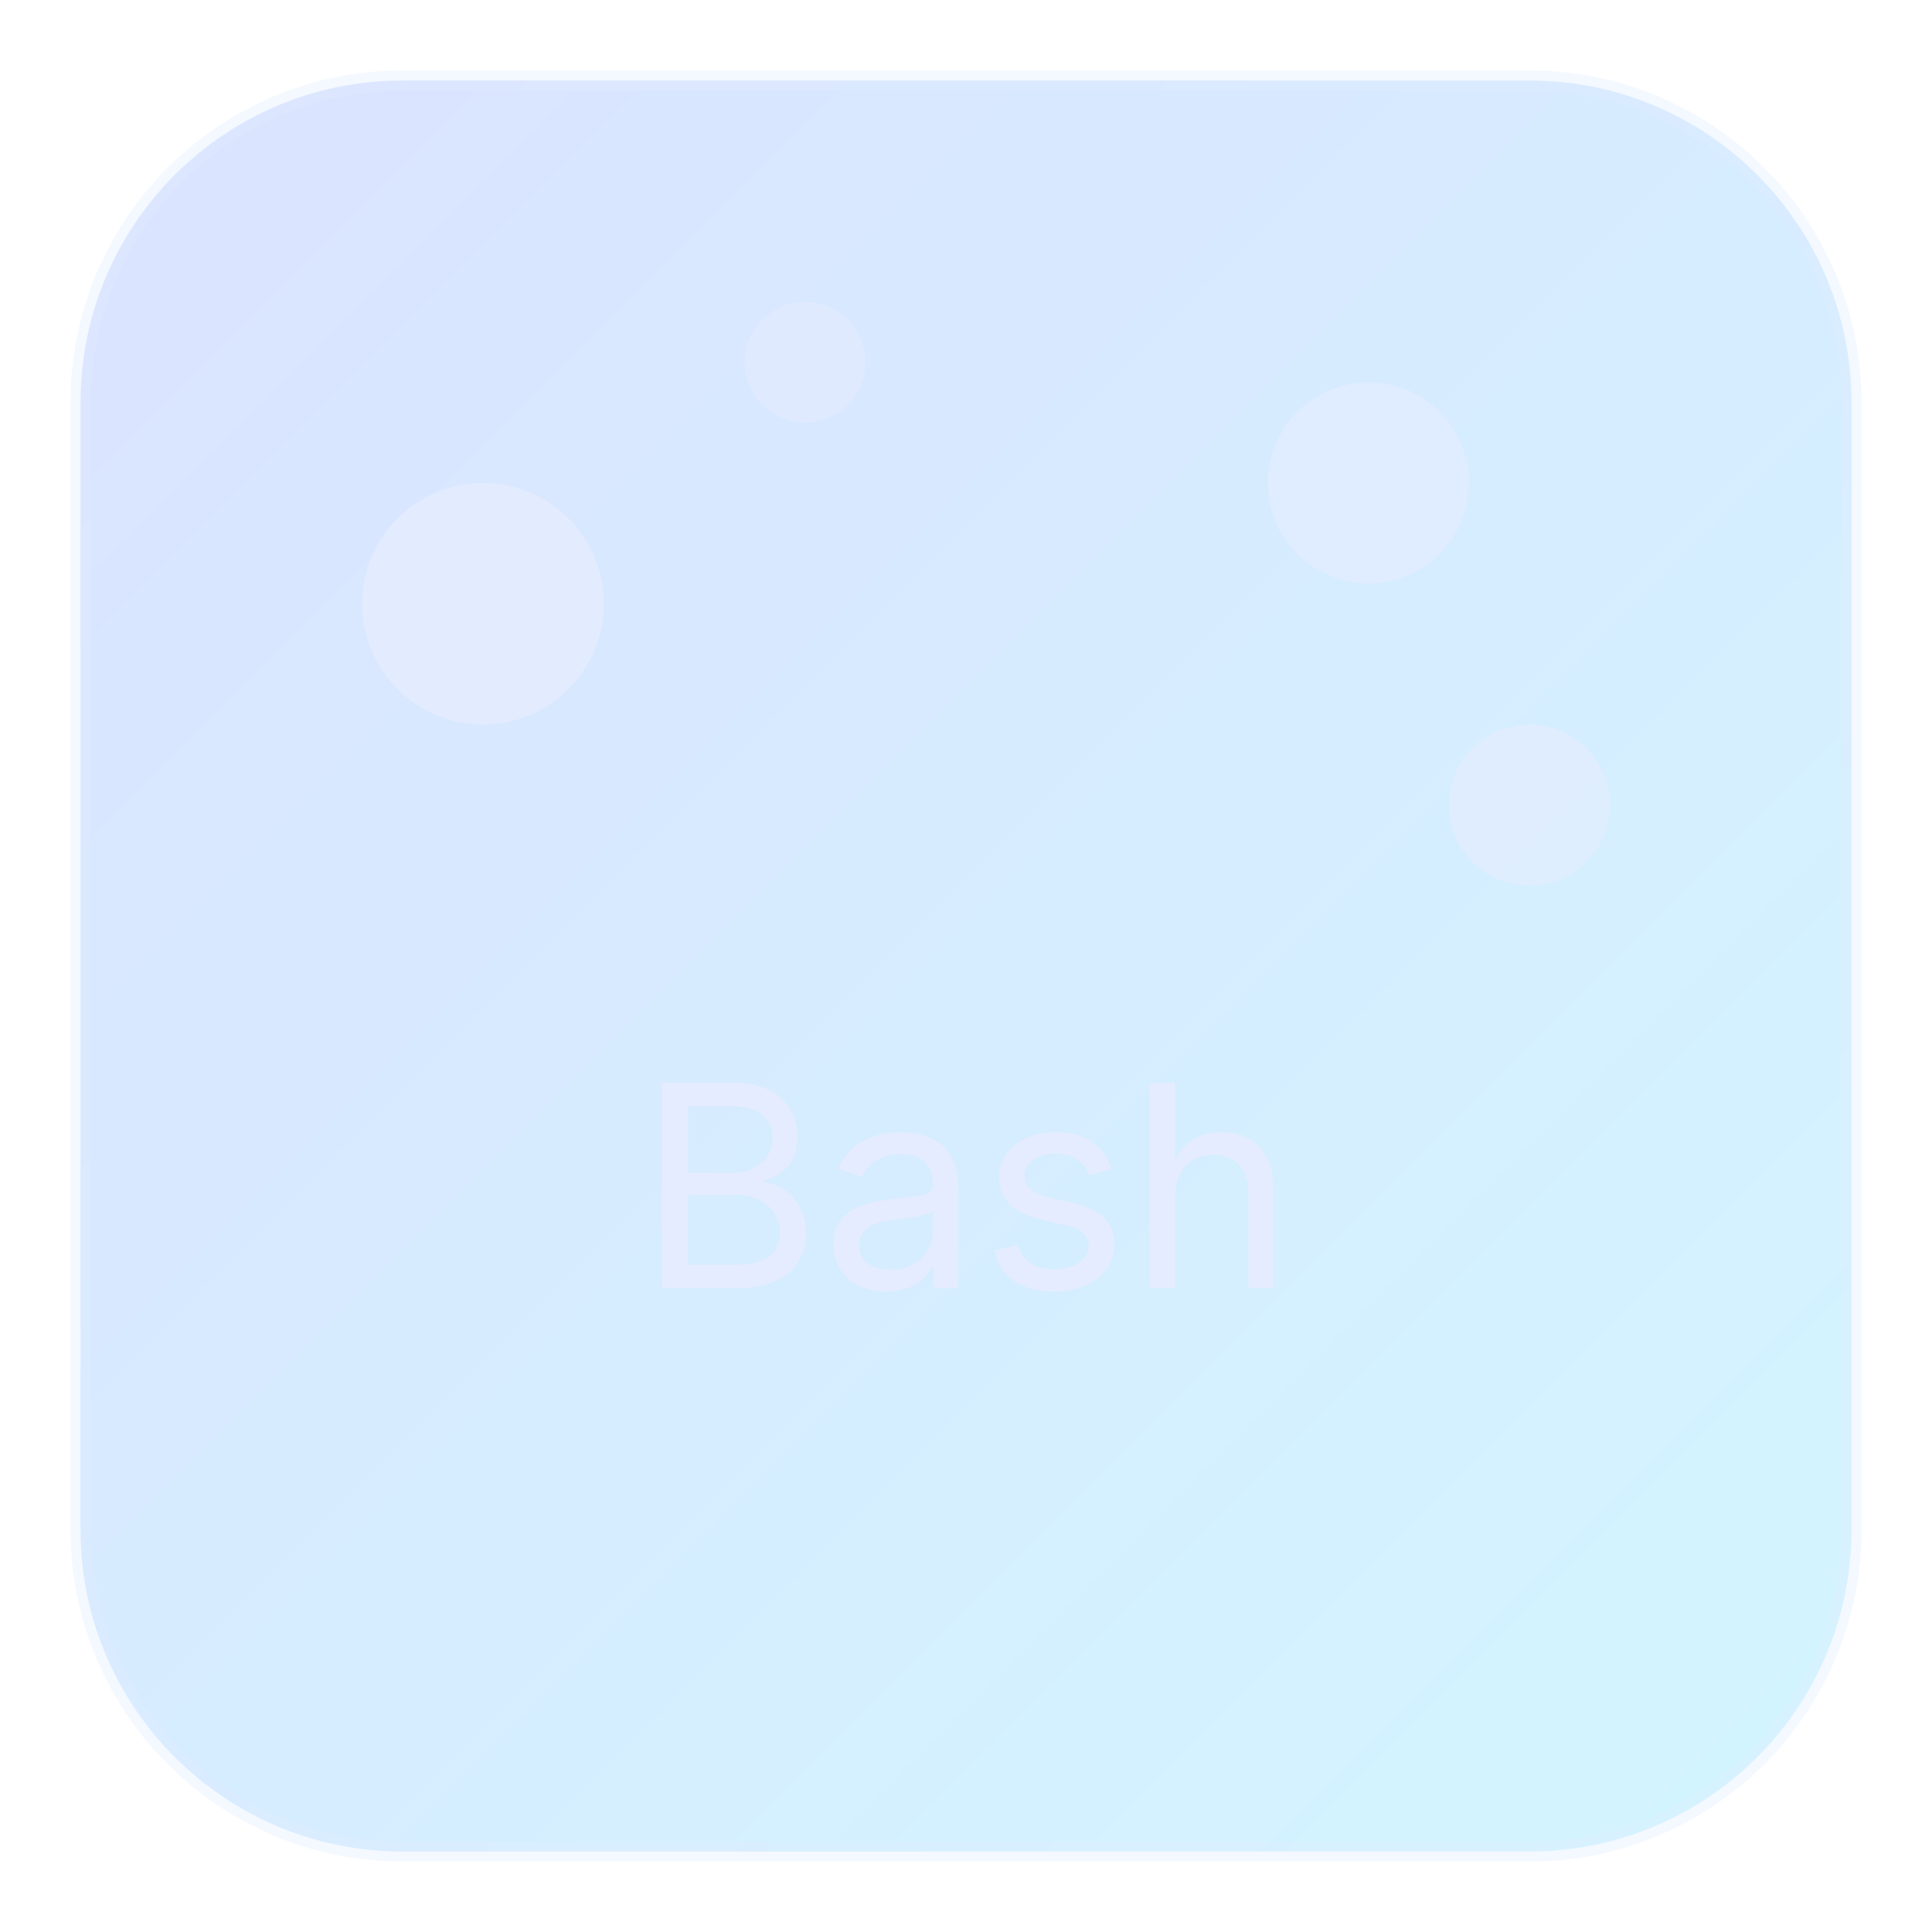
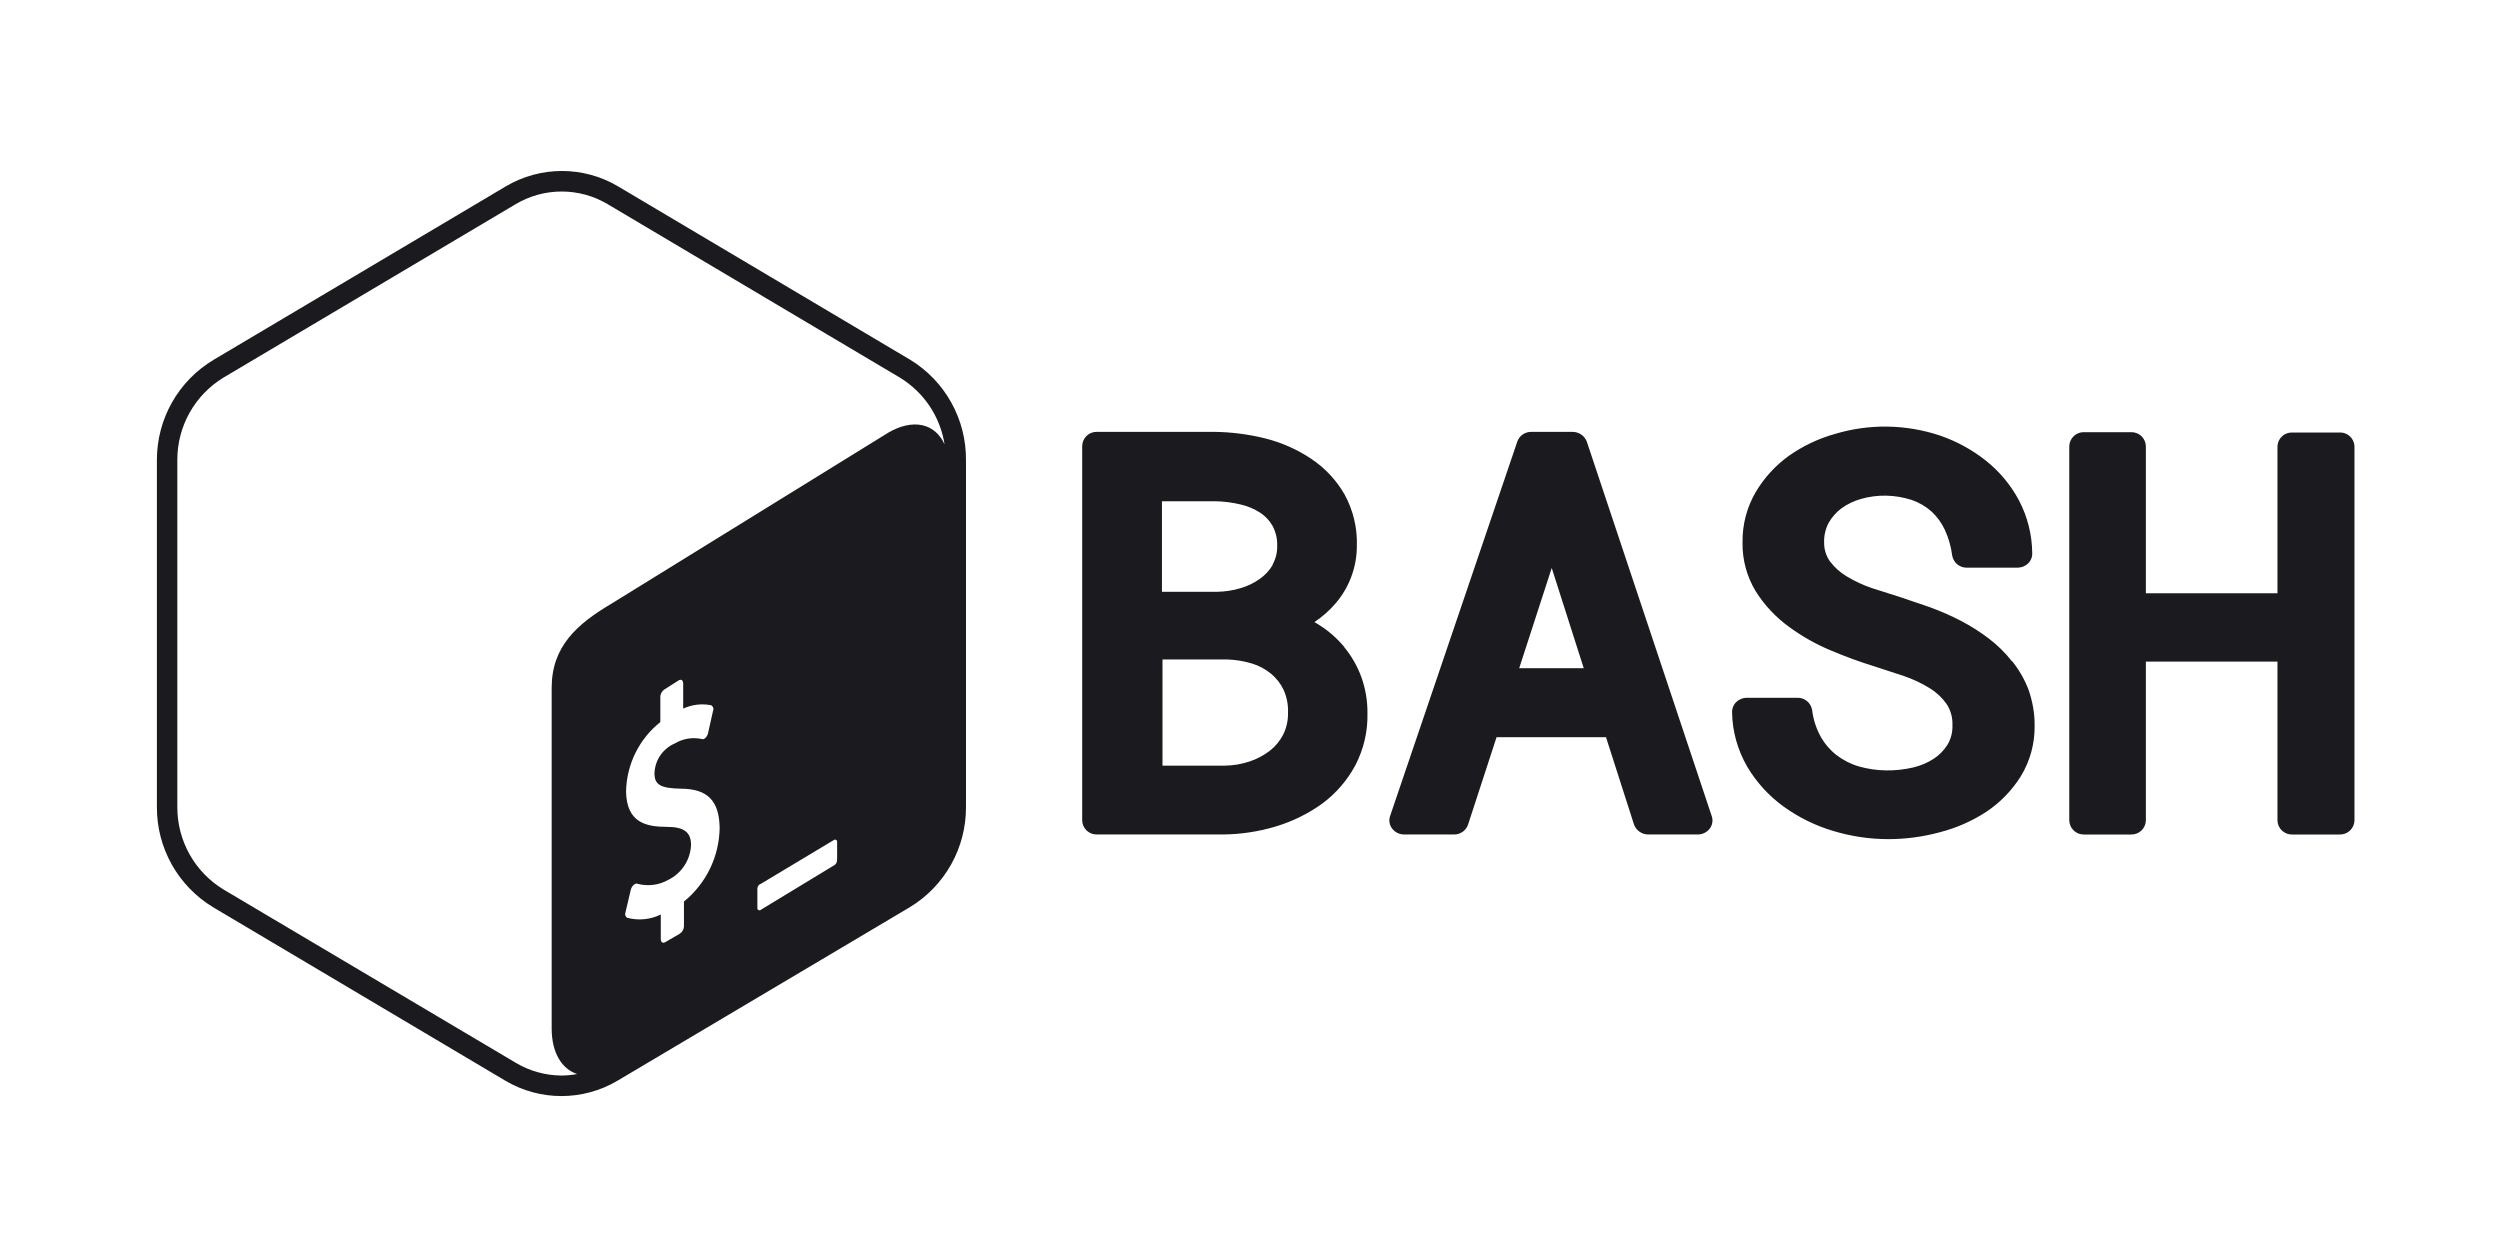
- <svg xmlns="http://www.w3.org/2000/svg" viewBox="0 0 96 96" width="96" height="96">
-   <defs>
-     <linearGradient id="g" x1="0" x2="1" y1="0" y2="1">
-       <stop offset="0%" stop-color="#5a7dff" />
-       <stop offset="100%" stop-color="#32d4ff" />
-     </linearGradient>
-   </defs>
-   <rect x="4" y="4" rx="16" ry="16" width="88" height="88" fill="url(#g)" opacity="0.22" stroke="#6fa8ff" stroke-opacity="0.35" />
-   <g fill="#e6ecff">
-     <circle cx="24" cy="30" r="6" opacity="0.8" />
-     <circle cx="40" cy="18" r="3" opacity="0.5" />
-     <circle cx="68" cy="24" r="5" opacity="0.6" />
-     <circle cx="76" cy="40" r="4" opacity="0.6" />
-   </g>
-   <text x="48" y="64" font-size="14" text-anchor="middle" fill="#e6ecff" font-family="Inter, Arial, sans-serif">Bash</text>
+ <svg xmlns="http://www.w3.org/2000/svg" width="120" height="60" fill="#1b1b1f" fill-rule="evenodd">
+   <path d="M43.688 17.268L29.666 8.945c-1.66-.984-3.725-.984-5.386 0l-14.022 8.323a5.59 5.59 0 0 0-2.727 4.818v16.646a5.59 5.59 0 0 0 2.703 4.818l14.022 8.323c1.66.984 3.725.984 5.386 0l14.022-8.323a5.59 5.59 0 0 0 2.703-4.818V22.086a5.59 5.59 0 0 0-2.678-4.818zM32.83 43.26v1.195a.44.44 0 0 1-.206.367l-.7.406c-.113.06-.206 0-.206-.157v-1.175a2.31 2.31 0 0 1-1.616.157c-.086-.058-.12-.17-.078-.264l.255-1.082a.45.45 0 0 1 .142-.235c.02-.02.043-.036.07-.05.036-.016.077-.016.113 0a1.96 1.96 0 0 0 1.469-.186 1.96 1.96 0 0 0 1.097-1.679c0-.607-.333-.862-1.136-.867-1.018 0-1.958-.196-1.983-1.7.024-1.3.627-2.52 1.645-3.33v-1.2c-.001-.15.077-.292.206-.372l.685-.436c.113-.06.206 0 .206.162v1.2a2.17 2.17 0 0 1 1.342-.162c.098.056.136.177.088.28l-.24 1.072a.46.46 0 0 1-.122.215.29.29 0 0 1-.07.054.18.18 0 0 1-.103 0 1.78 1.78 0 0 0-1.293.21c-.577.25-.96.8-.98 1.44 0 .548.3.715 1.258.734 1.297 0 1.856.588 1.87 1.9a4.64 4.64 0 0 1-1.704 3.51zm7.344-2.012a.28.28 0 0 1-.108.269L36.52 43.67c-.034.03-.083.033-.12.01s-.056-.07-.046-.112v-.916c.005-.1.068-.2.162-.225l3.5-2.1c.034-.03.083-.033.12-.01s.056.07.046.112v.808zm2.448-20.47l-13.268 8.196c-1.655.98-2.874 2.05-2.874 4.044V49.36c0 1.195.5 1.958 1.224 2.193a4.21 4.21 0 0 1-.734.073 4.34 4.34 0 0 1-2.213-.612L10.735 42.7a4.61 4.61 0 0 1-2.223-3.961V22.086a4.61 4.61 0 0 1 2.223-3.966l14.022-8.323a4.32 4.32 0 0 1 4.406 0l14.022 8.323a4.58 4.58 0 0 1 2.154 3.207c-.455-1-1.503-1.263-2.722-.548h.005zm21.904 10.277a5.11 5.11 0 0 0-1.253-1.087l-.18-.108a4.98 4.98 0 0 0 1.018-.901c.654-.764 1.015-1.736 1.018-2.742a4.82 4.82 0 0 0-.592-2.487 5.1 5.1 0 0 0-1.601-1.709 7.03 7.03 0 0 0-2.213-.979 10.66 10.66 0 0 0-2.448-.313h-5.62a.69.69 0 0 0-.71.69v17.96a.69.69 0 0 0 .71.676H58.7a9.07 9.07 0 0 0 2.546-.387 7.51 7.51 0 0 0 2.228-1.1 5.55 5.55 0 0 0 1.581-1.831 5.16 5.16 0 0 0 .583-2.526 4.97 4.97 0 0 0-.294-1.714 4.86 4.86 0 0 0-.818-1.43zM61.1 27.1c-.158.27-.37.504-.627.685-.284.202-.6.354-.935.45a4.22 4.22 0 0 1-1.111.171h-2.654V24.06h2.556a5.61 5.61 0 0 1 1.209.152 2.94 2.94 0 0 1 .95.397 1.86 1.86 0 0 1 .597.636 1.91 1.91 0 0 1 .22.979 1.74 1.74 0 0 1-.225.881l.02.005zm-5.307 4.553h3.1a4.61 4.61 0 0 1 1.214.2 2.63 2.63 0 0 1 .92.5 2.23 2.23 0 0 1 .592.774 2.45 2.45 0 0 1 .206 1.082c.008.363-.07.722-.23 1.048-.153.3-.37.565-.636.774a3.31 3.31 0 0 1-.98.52c-.384.128-.785.196-1.2.2H55.8v-5.097zM76.178 21.23a.73.73 0 0 0-.676-.5h-2.007a.7.7 0 0 0-.676.5l-6.096 17.944c-.07.205-.03.43.103.602a.72.72 0 0 0 .573.279h2.4a.7.7 0 0 0 .676-.5l1.36-4.17h5.253l1.337 4.17c.095.295.37.494.68.5h2.384c.223.002.434-.1.573-.274.133-.17.172-.397.103-.602l-5.988-17.95zm-.157 10.845h-3.1l1.562-4.813 1.537 4.813zm20.554-.33a6.07 6.07 0 0 0-1.126-1.107 9.5 9.5 0 0 0-1.332-.842c-.476-.246-.966-.46-1.47-.646l-1.47-.5-1.322-.42a6.26 6.26 0 0 1-1.195-.553c-.317-.186-.595-.432-.818-.725a1.53 1.53 0 0 1-.284-.92 1.88 1.88 0 0 1 .22-.94 2.25 2.25 0 0 1 .622-.7 2.97 2.97 0 0 1 .94-.446c.793-.227 1.636-.2 2.42.05a2.8 2.8 0 0 1 .96.563 2.84 2.84 0 0 1 .636.881 4.2 4.2 0 0 1 .348 1.22.7.7 0 0 0 .705.588h2.448a.73.73 0 0 0 .49-.201c.133-.128.206-.305.2-.5a5.57 5.57 0 0 0-.632-2.521 6.11 6.11 0 0 0-1.591-1.914 7.44 7.44 0 0 0-2.218-1.21 8.33 8.33 0 0 0-5.038-.07 7.22 7.22 0 0 0-2.203 1.048 5.76 5.76 0 0 0-1.596 1.748 4.66 4.66 0 0 0-.627 2.4 4.37 4.37 0 0 0 .636 2.36 6.15 6.15 0 0 0 1.586 1.694 9.69 9.69 0 0 0 2.032 1.146 21.8 21.8 0 0 0 2.095.764l1.405.46a6.06 6.06 0 0 1 1.224.578 2.76 2.76 0 0 1 .818.764 1.73 1.73 0 0 1 .279 1.018 1.7 1.7 0 0 1-.235.93c-.17.272-.397.505-.666.68a3.12 3.12 0 0 1-.979.416c-.86.2-1.762.194-2.614-.05a3.28 3.28 0 0 1-1.082-.553 3 3 0 0 1-.759-.896 3.55 3.55 0 0 1-.4-1.258.7.7 0 0 0-.705-.588H83.83a.73.73 0 0 0-.49.206c-.133.128-.206.305-.2.5.015.914.265 1.8.725 2.6.442.746 1.032 1.394 1.733 1.905.72.522 1.523.92 2.375 1.175.868.266 1.77.4 2.678.4a9.46 9.46 0 0 0 2.448-.328c.794-.202 1.55-.533 2.237-.98.668-.444 1.234-1.024 1.66-1.704a4.55 4.55 0 0 0 .666-2.448c.006-.572-.1-1.14-.28-1.68a5.08 5.08 0 0 0-.808-1.415zm15.73-10.985h-2.267a.69.69 0 0 0-.72.661v7.055h-6.316V21.42a.69.69 0 0 0-.71-.676h-2.257a.69.69 0 0 0-.71.676v17.96a.69.69 0 0 0 .71.676h2.257a.69.69 0 0 0 .71-.676v-7.623h6.316v7.623a.69.69 0 0 0 .71.676h2.277a.69.69 0 0 0 .71-.676V21.42a.69.69 0 0 0-.71-.661z" />
</svg>
